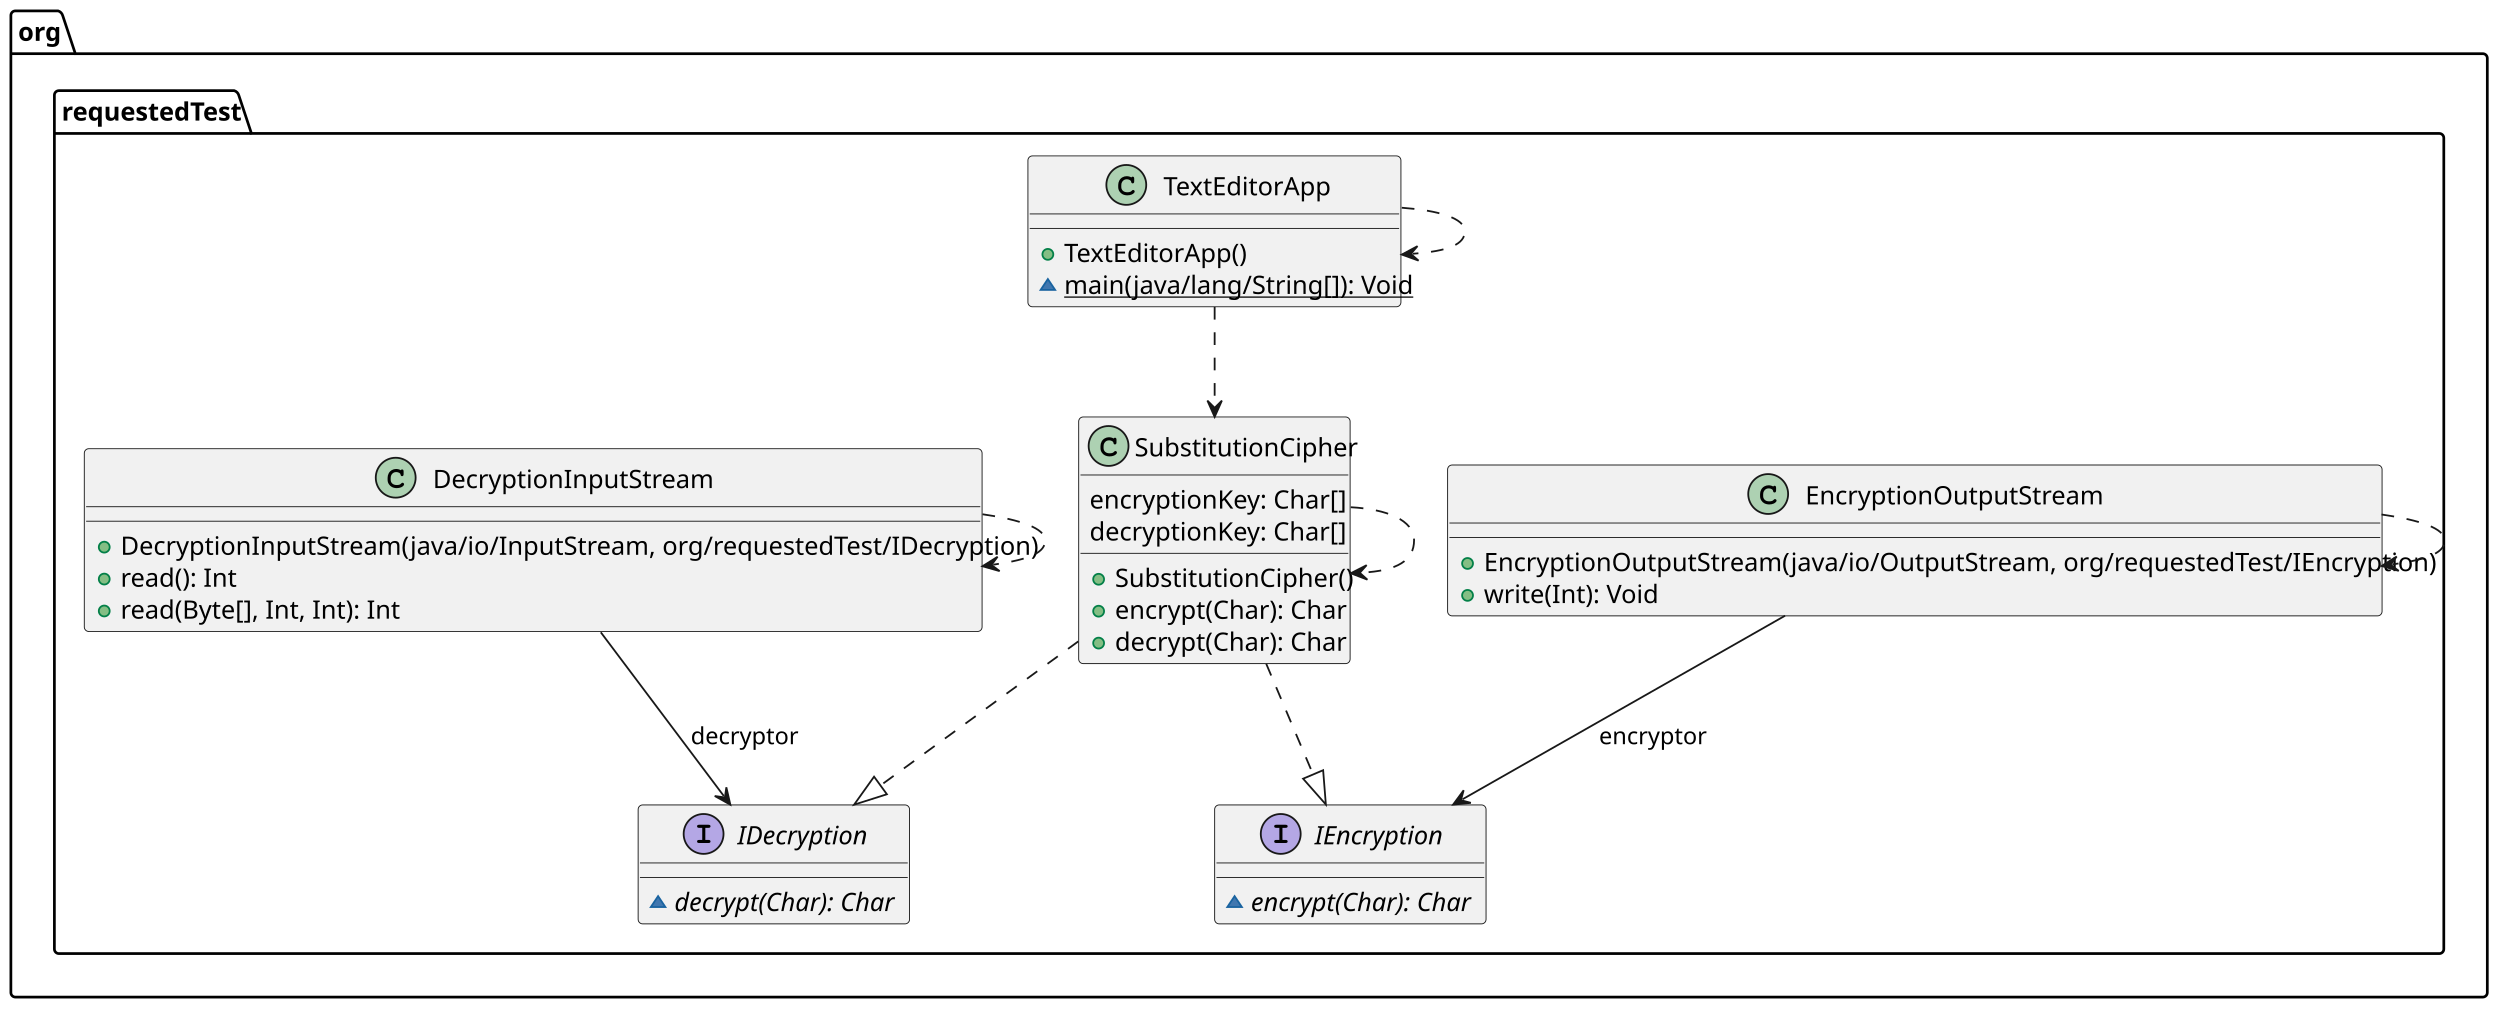
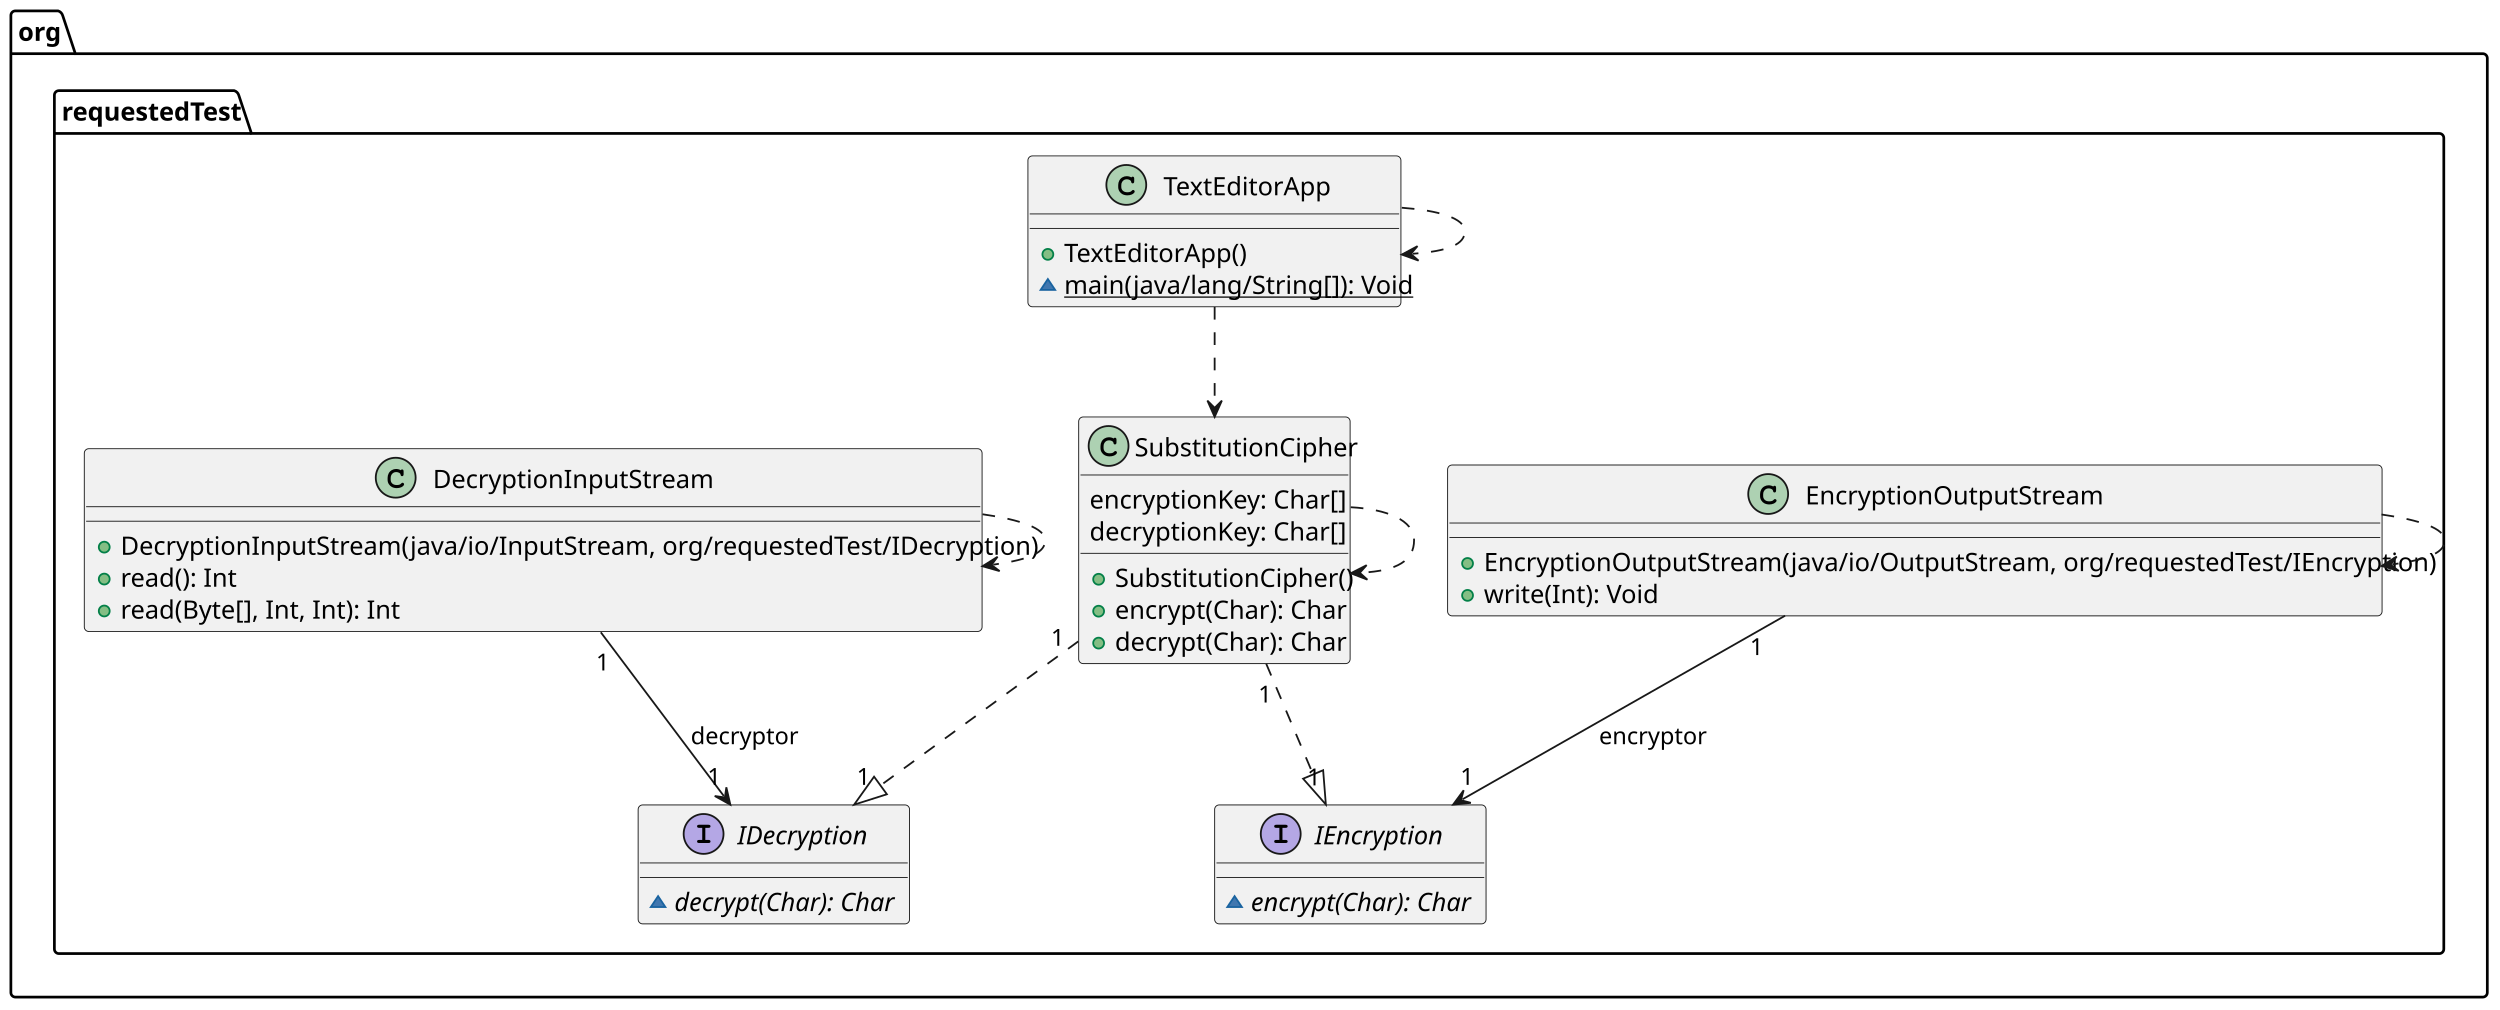
<svg xmlns="http://www.w3.org/2000/svg" contentStyleType="text/css" data-diagram-type="CLASS" height="557px" preserveAspectRatio="none" style="width:1379px;height:557px;background:#FFFFFF;" version="1.1" viewBox="0 0 1379 557" width="1379px" zoomAndPan="magnify">
  <defs />
  <g>
    <g id="cluster_org">
      <path d="M8.5,6 L32.052,6 A3.75,3.75 0 0 1 34.552,8.5 L41.552,29.609 L1369.5,29.609 A2.5,2.5 0 0 1 1372,32.109 L1372,547.5 A2.5,2.5 0 0 1 1369.5,550 L8.5,550 A2.5,2.5 0 0 1 6,547.5 L6,8.5 A2.5,2.5 0 0 1 8.5,6 " fill="transparent" style="stroke:#000000;stroke-width:1.5;" />
      <line style="stroke:#000000;stroke-width:1.5;" x1="6" x2="41.552" y1="29.609" y2="29.609" />
      <text fill="#000000" font-family="sans-serif" font-size="14" font-weight="bold" lengthAdjust="spacing" textLength="22.552" x="10" y="22.533">org</text>
    </g>
    <g id="cluster_requestedTest">
      <path d="M32.5,50 L129.196,50 A3.75,3.75 0 0 1 131.696,52.5 L138.696,73.609 L1345.5,73.609 A2.5,2.5 0 0 1 1348,76.109 L1348,523.5 A2.5,2.5 0 0 1 1345.5,526 L32.5,526 A2.5,2.5 0 0 1 30,523.5 L30,52.5 A2.5,2.5 0 0 1 32.5,50 " fill="transparent" style="stroke:#000000;stroke-width:1.5;" />
      <line style="stroke:#000000;stroke-width:1.5;" x1="30" x2="138.696" y1="73.609" y2="73.609" />
      <text fill="#000000" font-family="sans-serif" font-size="14" font-weight="bold" lengthAdjust="spacing" textLength="95.696" x="34" y="66.533">requestedTest</text>
    </g>
    <g id="elem_DecryptionInputStream">
      <rect codeLine="2" fill="#F1F1F1" height="100.828" id="DecryptionInputStream" rx="2.5" ry="2.5" style="stroke:#181818;stroke-width:0.5;" width="495.219" x="46.5" y="247.5" />
      <ellipse cx="218.27" cy="263.5" fill="#ADD1B2" rx="11" ry="11" style="stroke:#181818;stroke-width:1;" />
      <path d="M221.036,259.375 Q221.192,259.156 221.379,259.047 Q221.567,258.938 221.786,258.938 Q222.161,258.938 222.395,259.203 Q222.629,259.453 222.629,260.062 L222.629,261.516 Q222.629,262.125 222.395,262.391 Q222.161,262.656 221.786,262.656 Q221.442,262.656 221.239,262.453 Q221.036,262.266 220.926,261.75 Q220.879,261.391 220.692,261.203 Q220.364,260.828 219.754,260.609 Q219.145,260.391 218.52,260.391 Q217.754,260.391 217.114,260.719 Q216.489,261.047 215.989,261.797 Q215.504,262.547 215.504,263.578 L215.504,264.672 Q215.504,265.906 216.395,266.734 Q217.286,267.547 218.879,267.547 Q219.817,267.547 220.473,267.297 Q220.864,267.141 221.286,266.703 Q221.551,266.438 221.692,266.359 Q221.848,266.281 222.051,266.281 Q222.379,266.281 222.629,266.547 Q222.895,266.797 222.895,267.141 Q222.895,267.484 222.551,267.891 Q222.051,268.469 221.254,268.797 Q220.176,269.25 218.879,269.25 Q217.364,269.25 216.161,268.625 Q215.176,268.125 214.489,267.062 Q213.801,265.984 213.801,264.703 L213.801,263.547 Q213.801,262.219 214.411,261.078 Q215.036,259.922 216.129,259.312 Q217.223,258.688 218.458,258.688 Q219.192,258.688 219.833,258.859 Q220.489,259.016 221.036,259.375 Z " fill="#000000" />
      <text fill="#000000" font-family="sans-serif" font-size="14" lengthAdjust="spacing" textLength="143.179" x="238.77" y="269.228">DecryptionInputStream</text>
      <line style="stroke:#181818;stroke-width:0.5;" x1="47.5" x2="540.719" y1="279.5" y2="279.5" />
      <line style="stroke:#181818;stroke-width:0.5;" x1="47.5" x2="540.719" y1="287.5" y2="287.5" />
      <ellipse cx="57.5" cy="301.805" fill="#84BE84" rx="3" ry="3" style="stroke:#038048;stroke-width:1;" />
      <text fill="#000000" font-family="sans-serif" font-size="14" lengthAdjust="spacing" textLength="469.219" x="66.5" y="306.033">DecryptionInputStream(java/io/InputStream, org/requestedTest/IDecryption)</text>
      <ellipse cx="57.5" cy="319.414" fill="#84BE84" rx="3" ry="3" style="stroke:#038048;stroke-width:1;" />
      <text fill="#000000" font-family="sans-serif" font-size="14" lengthAdjust="spacing" textLength="60.69" x="66.5" y="323.643">read(): Int</text>
      <ellipse cx="57.5" cy="337.023" fill="#84BE84" rx="3" ry="3" style="stroke:#038048;stroke-width:1;" />
      <text fill="#000000" font-family="sans-serif" font-size="14" lengthAdjust="spacing" textLength="143.172" x="66.5" y="341.252">read(Byte[], Int, Int): Int</text>
    </g>
    <g id="elem_IDecryption">
      <rect codeLine="17" fill="#F1F1F1" height="65.609" id="IDecryption" rx="2.5" ry="2.5" style="stroke:#181818;stroke-width:0.5;" width="149.703" x="352" y="444" />
      <ellipse cx="388.103" cy="460" fill="#B4A7E5" rx="11" ry="11" style="stroke:#181818;stroke-width:1;" />
      <path d="M389.057,456.641 L389.057,463.297 L390.775,463.297 Q391.385,463.297 391.65,463.531 Q391.916,463.766 391.916,464.156 Q391.916,464.531 391.65,464.766 Q391.385,465 390.775,465 L385.635,465 Q385.025,465 384.76,464.766 Q384.494,464.531 384.494,464.141 Q384.494,463.766 384.76,463.531 Q385.025,463.297 385.635,463.297 L387.353,463.297 L387.353,456.641 L385.635,456.641 Q385.025,456.641 384.76,456.406 Q384.494,456.172 384.494,455.781 Q384.494,455.406 384.76,455.172 Q385.025,454.938 385.635,454.938 L390.775,454.938 Q391.385,454.938 391.65,455.172 Q391.916,455.406 391.916,455.781 Q391.916,456.172 391.65,456.406 Q391.385,456.641 390.775,456.641 L389.057,456.641 Z " fill="#000000" />
      <text fill="#000000" font-family="sans-serif" font-size="14" font-style="italic" lengthAdjust="spacing" textLength="70.807" x="406.793" y="465.728">IDecryption</text>
      <line style="stroke:#181818;stroke-width:0.5;" x1="353" x2="500.703" y1="476" y2="476" />
      <line style="stroke:#181818;stroke-width:0.5;" x1="353" x2="500.703" y1="484" y2="484" />
      <polygon fill="#4177AF" points="363,494.305,359,500.305,367,500.305" style="stroke:#1963A0;stroke-width:1;" />
      <text fill="#000000" font-family="sans-serif" font-size="14" font-style="italic" lengthAdjust="spacing" textLength="123.703" x="372" y="502.533">decrypt(Char): Char</text>
    </g>
    <g id="elem_EncryptionOutputStream">
      <rect codeLine="10" fill="#F1F1F1" height="83.219" id="EncryptionOutputStream" rx="2.5" ry="2.5" style="stroke:#181818;stroke-width:0.5;" width="515.453" x="798.5" y="256.5" />
      <ellipse cx="975.329" cy="272.5" fill="#ADD1B2" rx="11" ry="11" style="stroke:#181818;stroke-width:1;" />
      <path d="M978.094,268.375 Q978.25,268.156 978.438,268.047 Q978.625,267.938 978.844,267.938 Q979.219,267.938 979.454,268.203 Q979.688,268.453 979.688,269.062 L979.688,270.516 Q979.688,271.125 979.454,271.391 Q979.219,271.656 978.844,271.656 Q978.5,271.656 978.297,271.453 Q978.094,271.266 977.985,270.75 Q977.938,270.391 977.75,270.203 Q977.422,269.828 976.813,269.609 Q976.204,269.391 975.579,269.391 Q974.813,269.391 974.172,269.719 Q973.547,270.047 973.047,270.797 Q972.563,271.547 972.563,272.578 L972.563,273.672 Q972.563,274.906 973.454,275.734 Q974.344,276.547 975.938,276.547 Q976.875,276.547 977.532,276.297 Q977.922,276.141 978.344,275.703 Q978.61,275.438 978.75,275.359 Q978.907,275.281 979.11,275.281 Q979.438,275.281 979.688,275.547 Q979.954,275.797 979.954,276.141 Q979.954,276.484 979.61,276.891 Q979.11,277.469 978.313,277.797 Q977.235,278.25 975.938,278.25 Q974.422,278.25 973.219,277.625 Q972.235,277.125 971.547,276.062 Q970.86,274.984 970.86,273.703 L970.86,272.547 Q970.86,271.219 971.469,270.078 Q972.094,268.922 973.188,268.312 Q974.282,267.688 975.516,267.688 Q976.25,267.688 976.891,267.859 Q977.547,268.016 978.094,268.375 Z " fill="#000000" />
      <text fill="#000000" font-family="sans-serif" font-size="14" lengthAdjust="spacing" textLength="153.296" x="995.829" y="278.228">EncryptionOutputStream</text>
      <line style="stroke:#181818;stroke-width:0.5;" x1="799.5" x2="1312.953" y1="288.5" y2="288.5" />
      <line style="stroke:#181818;stroke-width:0.5;" x1="799.5" x2="1312.953" y1="296.5" y2="296.5" />
      <ellipse cx="809.5" cy="310.805" fill="#84BE84" rx="3" ry="3" style="stroke:#038048;stroke-width:1;" />
      <text fill="#000000" font-family="sans-serif" font-size="14" lengthAdjust="spacing" textLength="489.453" x="818.5" y="315.033">EncryptionOutputStream(java/io/OutputStream, org/requestedTest/IEncryption)</text>
      <ellipse cx="809.5" cy="328.414" fill="#84BE84" rx="3" ry="3" style="stroke:#038048;stroke-width:1;" />
      <text fill="#000000" font-family="sans-serif" font-size="14" lengthAdjust="spacing" textLength="90.248" x="818.5" y="332.643">write(Int): Void</text>
    </g>
    <g id="elem_IEncryption">
      <rect codeLine="21" fill="#F1F1F1" height="65.609" id="IEncryption" rx="2.5" ry="2.5" style="stroke:#181818;stroke-width:0.5;" width="149.703" x="670" y="444" />
      <ellipse cx="706.451" cy="460" fill="#B4A7E5" rx="11" ry="11" style="stroke:#181818;stroke-width:1;" />
      <path d="M707.404,456.641 L707.404,463.297 L709.123,463.297 Q709.732,463.297 709.998,463.531 Q710.264,463.766 710.264,464.156 Q710.264,464.531 709.998,464.766 Q709.732,465 709.123,465 L703.982,465 Q703.373,465 703.107,464.766 Q702.842,464.531 702.842,464.141 Q702.842,463.766 703.107,463.531 Q703.373,463.297 703.982,463.297 L705.701,463.297 L705.701,456.641 L703.982,456.641 Q703.373,456.641 703.107,456.406 Q702.842,456.172 702.842,455.781 Q702.842,455.406 703.107,455.172 Q703.373,454.938 703.982,454.938 L709.123,454.938 Q709.732,454.938 709.998,455.172 Q710.264,455.406 710.264,455.781 Q710.264,456.172 709.998,456.406 Q709.732,456.641 709.123,456.641 L707.404,456.641 Z " fill="#000000" />
      <text fill="#000000" font-family="sans-serif" font-size="14" font-style="italic" lengthAdjust="spacing" textLength="70.034" x="725.218" y="465.728">IEncryption</text>
      <line style="stroke:#181818;stroke-width:0.5;" x1="671" x2="818.703" y1="476" y2="476" />
      <line style="stroke:#181818;stroke-width:0.5;" x1="671" x2="818.703" y1="484" y2="484" />
      <polygon fill="#4177AF" points="681,494.305,677,500.305,685,500.305" style="stroke:#1963A0;stroke-width:1;" />
      <text fill="#000000" font-family="sans-serif" font-size="14" font-style="italic" lengthAdjust="spacing" textLength="123.703" x="690" y="502.533">encrypt(Char): Char</text>
    </g>
    <g id="elem_SubstitutionCipher">
      <rect codeLine="25" fill="#F1F1F1" height="136.047" id="SubstitutionCipher" rx="2.5" ry="2.5" style="stroke:#181818;stroke-width:0.5;" width="149.724" x="595" y="230" />
      <ellipse cx="611.496" cy="246" fill="#ADD1B2" rx="11" ry="11" style="stroke:#181818;stroke-width:1;" />
      <path d="M614.261,241.875 Q614.418,241.656 614.605,241.547 Q614.793,241.438 615.011,241.438 Q615.386,241.438 615.621,241.703 Q615.855,241.953 615.855,242.562 L615.855,244.016 Q615.855,244.625 615.621,244.891 Q615.386,245.156 615.011,245.156 Q614.668,245.156 614.465,244.953 Q614.261,244.766 614.152,244.25 Q614.105,243.891 613.918,243.703 Q613.59,243.328 612.98,243.109 Q612.371,242.891 611.746,242.891 Q610.98,242.891 610.34,243.219 Q609.715,243.547 609.215,244.297 Q608.73,245.047 608.73,246.078 L608.73,247.172 Q608.73,248.406 609.621,249.234 Q610.511,250.047 612.105,250.047 Q613.043,250.047 613.699,249.797 Q614.09,249.641 614.511,249.203 Q614.777,248.938 614.918,248.859 Q615.074,248.781 615.277,248.781 Q615.605,248.781 615.855,249.047 Q616.121,249.297 616.121,249.641 Q616.121,249.984 615.777,250.391 Q615.277,250.969 614.48,251.297 Q613.402,251.75 612.105,251.75 Q610.59,251.75 609.386,251.125 Q608.402,250.625 607.715,249.562 Q607.027,248.484 607.027,247.203 L607.027,246.047 Q607.027,244.719 607.636,243.578 Q608.261,242.422 609.355,241.812 Q610.449,241.188 611.683,241.188 Q612.418,241.188 613.058,241.359 Q613.715,241.516 614.261,241.875 Z " fill="#000000" />
      <text fill="#000000" font-family="sans-serif" font-size="14" lengthAdjust="spacing" textLength="114.399" x="625.828" y="251.728">SubstitutionCipher</text>
      <line style="stroke:#181818;stroke-width:0.5;" x1="596" x2="743.724" y1="262" y2="262" />
      <text fill="#000000" font-family="sans-serif" font-size="14" lengthAdjust="spacing" textLength="134.62" x="601" y="280.533">encryptionKey: Char[]</text>
      <text fill="#000000" font-family="sans-serif" font-size="14" lengthAdjust="spacing" textLength="134.62" x="601" y="298.143">decryptionKey: Char[]</text>
      <line style="stroke:#181818;stroke-width:0.5;" x1="596" x2="743.724" y1="305.219" y2="305.219" />
      <ellipse cx="606" cy="319.523" fill="#84BE84" rx="3" ry="3" style="stroke:#038048;stroke-width:1;" />
      <text fill="#000000" font-family="sans-serif" font-size="14" lengthAdjust="spacing" textLength="123.724" x="615" y="323.752">SubstitutionCipher()</text>
      <ellipse cx="606" cy="337.133" fill="#84BE84" rx="3" ry="3" style="stroke:#038048;stroke-width:1;" />
      <text fill="#000000" font-family="sans-serif" font-size="14" lengthAdjust="spacing" textLength="123.703" x="615" y="341.361">encrypt(Char): Char</text>
      <ellipse cx="606" cy="354.742" fill="#84BE84" rx="3" ry="3" style="stroke:#038048;stroke-width:1;" />
      <text fill="#000000" font-family="sans-serif" font-size="14" lengthAdjust="spacing" textLength="123.703" x="615" y="358.971">decrypt(Char): Char</text>
    </g>
    <g id="elem_TextEditorApp">
      <rect codeLine="36" fill="#F1F1F1" height="83.219" id="TextEditorApp" rx="2.5" ry="2.5" style="stroke:#181818;stroke-width:0.5;" width="205.751" x="567" y="86" />
      <ellipse cx="621.27" cy="102" fill="#ADD1B2" rx="11" ry="11" style="stroke:#181818;stroke-width:1;" />
      <path d="M624.036,97.875 Q624.192,97.656 624.38,97.547 Q624.567,97.438 624.786,97.438 Q625.161,97.438 625.395,97.703 Q625.63,97.953 625.63,98.562 L625.63,100.016 Q625.63,100.625 625.395,100.891 Q625.161,101.156 624.786,101.156 Q624.442,101.156 624.239,100.953 Q624.036,100.766 623.927,100.25 Q623.88,99.891 623.692,99.703 Q623.364,99.328 622.755,99.109 Q622.145,98.891 621.52,98.891 Q620.755,98.891 620.114,99.219 Q619.489,99.547 618.989,100.297 Q618.505,101.047 618.505,102.078 L618.505,103.172 Q618.505,104.406 619.395,105.234 Q620.286,106.047 621.88,106.047 Q622.817,106.047 623.474,105.797 Q623.864,105.641 624.286,105.203 Q624.552,104.938 624.692,104.859 Q624.849,104.781 625.052,104.781 Q625.38,104.781 625.63,105.047 Q625.895,105.297 625.895,105.641 Q625.895,105.984 625.552,106.391 Q625.052,106.969 624.255,107.297 Q623.177,107.75 621.88,107.75 Q620.364,107.75 619.161,107.125 Q618.177,106.625 617.489,105.562 Q616.802,104.484 616.802,103.203 L616.802,102.047 Q616.802,100.719 617.411,99.578 Q618.036,98.422 619.13,97.812 Q620.224,97.188 621.458,97.188 Q622.192,97.188 622.833,97.359 Q623.489,97.516 624.036,97.875 Z " fill="#000000" />
      <text fill="#000000" font-family="sans-serif" font-size="14" lengthAdjust="spacing" textLength="88.71" x="641.77" y="107.728">TextEditorApp</text>
      <line style="stroke:#181818;stroke-width:0.5;" x1="568" x2="771.751" y1="118" y2="118" />
      <line style="stroke:#181818;stroke-width:0.5;" x1="568" x2="771.751" y1="126" y2="126" />
      <ellipse cx="578" cy="140.305" fill="#84BE84" rx="3" ry="3" style="stroke:#038048;stroke-width:1;" />
      <text fill="#000000" font-family="sans-serif" font-size="14" lengthAdjust="spacing" textLength="98.034" x="587" y="144.533">TextEditorApp()</text>
      <polygon fill="#4177AF" points="578,153.914,574,159.914,582,159.914" style="stroke:#1963A0;stroke-width:1;" />
      <text fill="#000000" font-family="sans-serif" font-size="14" lengthAdjust="spacing" text-decoration="underline" textLength="179.751" x="587" y="162.143">main(java/lang/String[]): Void</text>
    </g>
+     <g id="link_DecryptionInputStream_IDecryption">
+       <path codeLine="7" d="M331.4,348.78 C354.3,379.25 379.325,412.553 399.255,439.074 " fill="transparent" id="DecryptionInputStream-to-IDecryption" style="stroke:#181818;stroke-width:1;" />
+       <polygon fill="#181818" points="402.86,443.87,400.651,434.272,399.856,439.873,394.255,439.078,402.86,443.87" style="stroke:#181818;stroke-width:1;" />
+       <text fill="#000000" font-family="sans-serif" font-size="13" lengthAdjust="spacing" textLength="54.19" x="381" y="410.495">decryptor</text>
+       <text fill="#000000" font-family="sans-serif" font-size="13" lengthAdjust="spacing" textLength="7.23" x="328.744" y="369.84">1</text>
+       <text fill="#000000" font-family="sans-serif" font-size="13" lengthAdjust="spacing" textLength="7.23" x="390.214" y="432.959">1</text>
+     </g>
    <g id="link_DecryptionInputStream_DecryptionInputStream">
-       <path codeLine="7" d="M541.93,283.66 C563.21,286.71 576.5,291.49 576.5,298 C576.5,304.51 569.149,308.439 547.869,311.489 " fill="transparent" id="DecryptionInputStream-to-DecryptionInputStream" style="stroke:#181818;stroke-width:1;stroke-dasharray:7.0,7.0;" />
+       <path codeLine="8" d="M541.93,283.66 C563.21,286.71 576.5,291.49 576.5,298 C576.5,304.51 569.149,308.439 547.869,311.489 " fill="transparent" id="DecryptionInputStream-to-DecryptionInputStream" style="stroke:#181818;stroke-width:1;stroke-dasharray:7.0,7.0;" />
      <polygon fill="#181818" points="541.93,312.34,551.407,315.023,546.879,311.631,550.271,307.104,541.93,312.34" style="stroke:#181818;stroke-width:1;" />
    </g>
-     <g id="link_DecryptionInputStream_IDecryption">
-       <path codeLine="8" d="M331.4,348.78 C354.3,379.25 379.325,412.553 399.255,439.074 " fill="transparent" id="DecryptionInputStream-to-IDecryption" style="stroke:#181818;stroke-width:1;" />
-       <polygon fill="#181818" points="402.86,443.87,400.651,434.272,399.856,439.873,394.255,439.078,402.86,443.87" style="stroke:#181818;stroke-width:1;" />
-       <text fill="#000000" font-family="sans-serif" font-size="13" lengthAdjust="spacing" textLength="54.19" x="381" y="410.495">decryptor</text>
+     <g id="link_EncryptionOutputStream_IEncryption">
+       <path codeLine="14" d="M984.65,339.61 C929.06,371.25 858.144,411.602 806.724,440.872 " fill="transparent" id="EncryptionOutputStream-to-IEncryption" style="stroke:#181818;stroke-width:1;" />
+       <polygon fill="#181818" points="801.51,443.84,811.31,442.864,805.855,441.366,807.353,435.911,801.51,443.84" style="stroke:#181818;stroke-width:1;" />
+       <text fill="#000000" font-family="sans-serif" font-size="13" lengthAdjust="spacing" textLength="54.19" x="882" y="410.495">encryptor</text>
+       <text fill="#000000" font-family="sans-serif" font-size="13" lengthAdjust="spacing" textLength="7.23" x="965.235" y="361.333">1</text>
+       <text fill="#000000" font-family="sans-serif" font-size="13" lengthAdjust="spacing" textLength="7.23" x="805.498" y="432.922">1</text>
    </g>
    <g id="link_EncryptionOutputStream_EncryptionOutputStream">
-       <path codeLine="14" d="M1313.67,283.8 C1335.14,286.85 1348.5,291.59 1348.5,298 C1348.5,304.41 1341.08,308.306 1319.61,311.356 " fill="transparent" id="EncryptionOutputStream-to-EncryptionOutputStream" style="stroke:#181818;stroke-width:1;stroke-dasharray:7.0,7.0;" />
+       <path codeLine="15" d="M1313.67,283.8 C1335.14,286.85 1348.5,291.59 1348.5,298 C1348.5,304.41 1341.08,308.306 1319.61,311.356 " fill="transparent" id="EncryptionOutputStream-to-EncryptionOutputStream" style="stroke:#181818;stroke-width:1;stroke-dasharray:7.0,7.0;" />
      <polygon fill="#181818" points="1313.67,312.2,1323.143,314.894,1318.62,311.497,1322.018,306.974,1313.67,312.2" style="stroke:#181818;stroke-width:1;" />
-     </g>
-     <g id="link_EncryptionOutputStream_IEncryption">
-       <path codeLine="15" d="M984.65,339.61 C929.06,371.25 858.144,411.602 806.724,440.872 " fill="transparent" id="EncryptionOutputStream-to-IEncryption" style="stroke:#181818;stroke-width:1;" />
-       <polygon fill="#181818" points="801.51,443.84,811.31,442.864,805.855,441.366,807.353,435.911,801.51,443.84" style="stroke:#181818;stroke-width:1;" />
-       <text fill="#000000" font-family="sans-serif" font-size="13" lengthAdjust="spacing" textLength="54.19" x="882" y="410.495">encryptor</text>
    </g>
    <g id="link_SubstitutionCipher_IEncryption">
      <path codeLine="32" d="M698.46,366.17 C709.73,392.77 715.136,405.527 724.316,427.187 " fill="transparent" id="SubstitutionCipher-to-IEncryption" style="stroke:#181818;stroke-width:1;stroke-dasharray:7.0,7.0;" />
      <polygon fill="transparent" points="731.34,443.76,729.84,424.846,718.792,429.528,731.34,443.76" style="stroke:#181818;stroke-width:1;" />
+       <text fill="#000000" font-family="sans-serif" font-size="13" lengthAdjust="spacing" textLength="7.23" x="694.06" y="387.536">1</text>
+       <text fill="#000000" font-family="sans-serif" font-size="13" lengthAdjust="spacing" textLength="7.23" x="721.014" y="433.209">1</text>
    </g>
    <g id="link_SubstitutionCipher_IDecryption">
      <path codeLine="33" d="M594.78,353.79 C554.22,383.34 520.109,408.171 485.669,433.261 " fill="transparent" id="SubstitutionCipher-to-IDecryption" style="stroke:#181818;stroke-width:1;stroke-dasharray:7.0,7.0;" />
      <polygon fill="transparent" points="471.12,443.86,489.202,438.111,482.136,428.412,471.12,443.86" style="stroke:#181818;stroke-width:1;" />
+       <text fill="#000000" font-family="sans-serif" font-size="13" lengthAdjust="spacing" textLength="7.23" x="579.688" y="356.229">1</text>
+       <text fill="#000000" font-family="sans-serif" font-size="13" lengthAdjust="spacing" textLength="7.23" x="472.552" y="432.947">1</text>
    </g>
    <g id="link_SubstitutionCipher_SubstitutionCipher">
      <path codeLine="34" d="M745.06,279.79 C764.94,280.83 780,286.9 780,298 C780,309.1 770.932,314.856 751.052,315.897 " fill="transparent" id="SubstitutionCipher-to-SubstitutionCipher" style="stroke:#181818;stroke-width:1;stroke-dasharray:7.0,7.0;" />
      <polygon fill="#181818" points="745.06,316.21,754.257,319.734,750.053,315.949,753.839,311.745,745.06,316.21" style="stroke:#181818;stroke-width:1;" />
    </g>
    <g id="link_TextEditorApp_TextEditorApp">
      <path codeLine="40" d="M773.21,114.58 C793.54,116.06 808,120.36 808,127.5 C808,134.64 799.524,138.504 779.194,139.984 " fill="transparent" id="TextEditorApp-to-TextEditorApp" style="stroke:#181818;stroke-width:1;stroke-dasharray:7.0,7.0;" />
      <polygon fill="#181818" points="773.21,140.42,782.477,143.756,778.197,140.057,781.896,135.777,773.21,140.42" style="stroke:#181818;stroke-width:1;" />
    </g>
    <g id="link_TextEditorApp_SubstitutionCipher">
      <path codeLine="41" d="M670,169.29 C670,187.5 670,203.45 670,223.97 " fill="transparent" id="TextEditorApp-to-SubstitutionCipher" style="stroke:#181818;stroke-width:1;stroke-dasharray:7.0,7.0;" />
      <polygon fill="#181818" points="670,229.97,674,220.97,670,224.97,666,220.97,670,229.97" style="stroke:#181818;stroke-width:1;" />
    </g>
  </g>
</svg>
